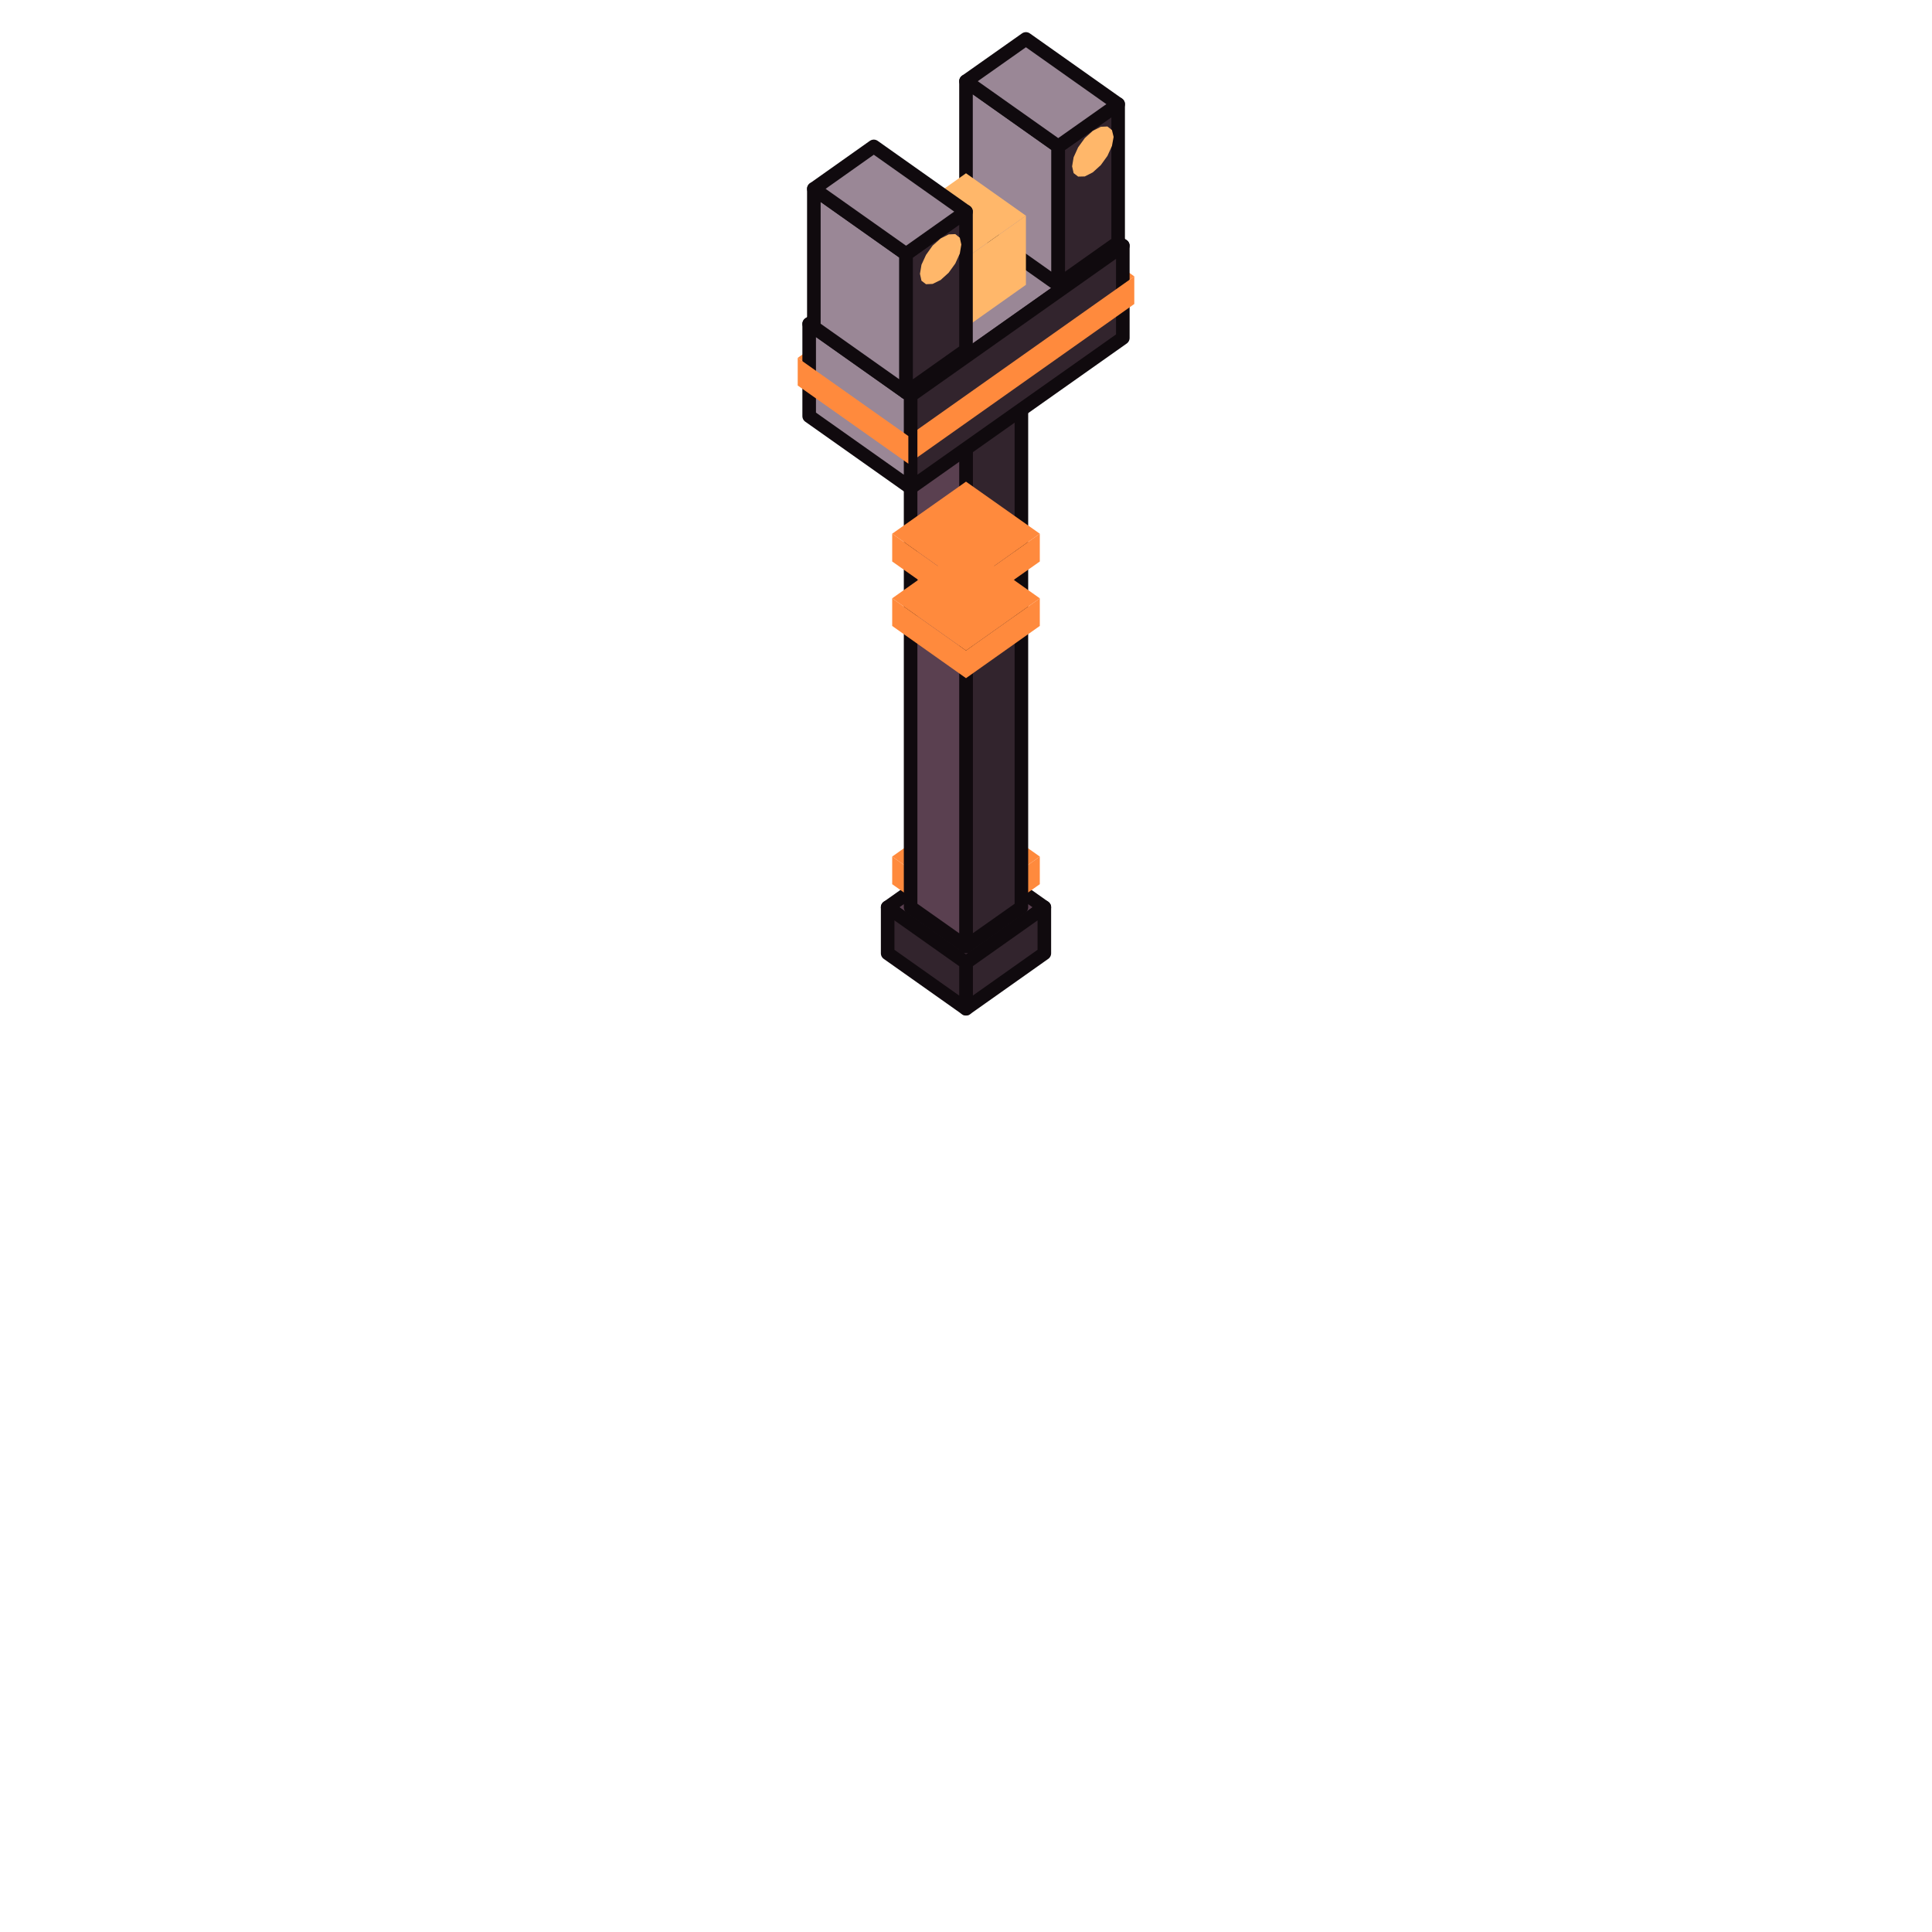
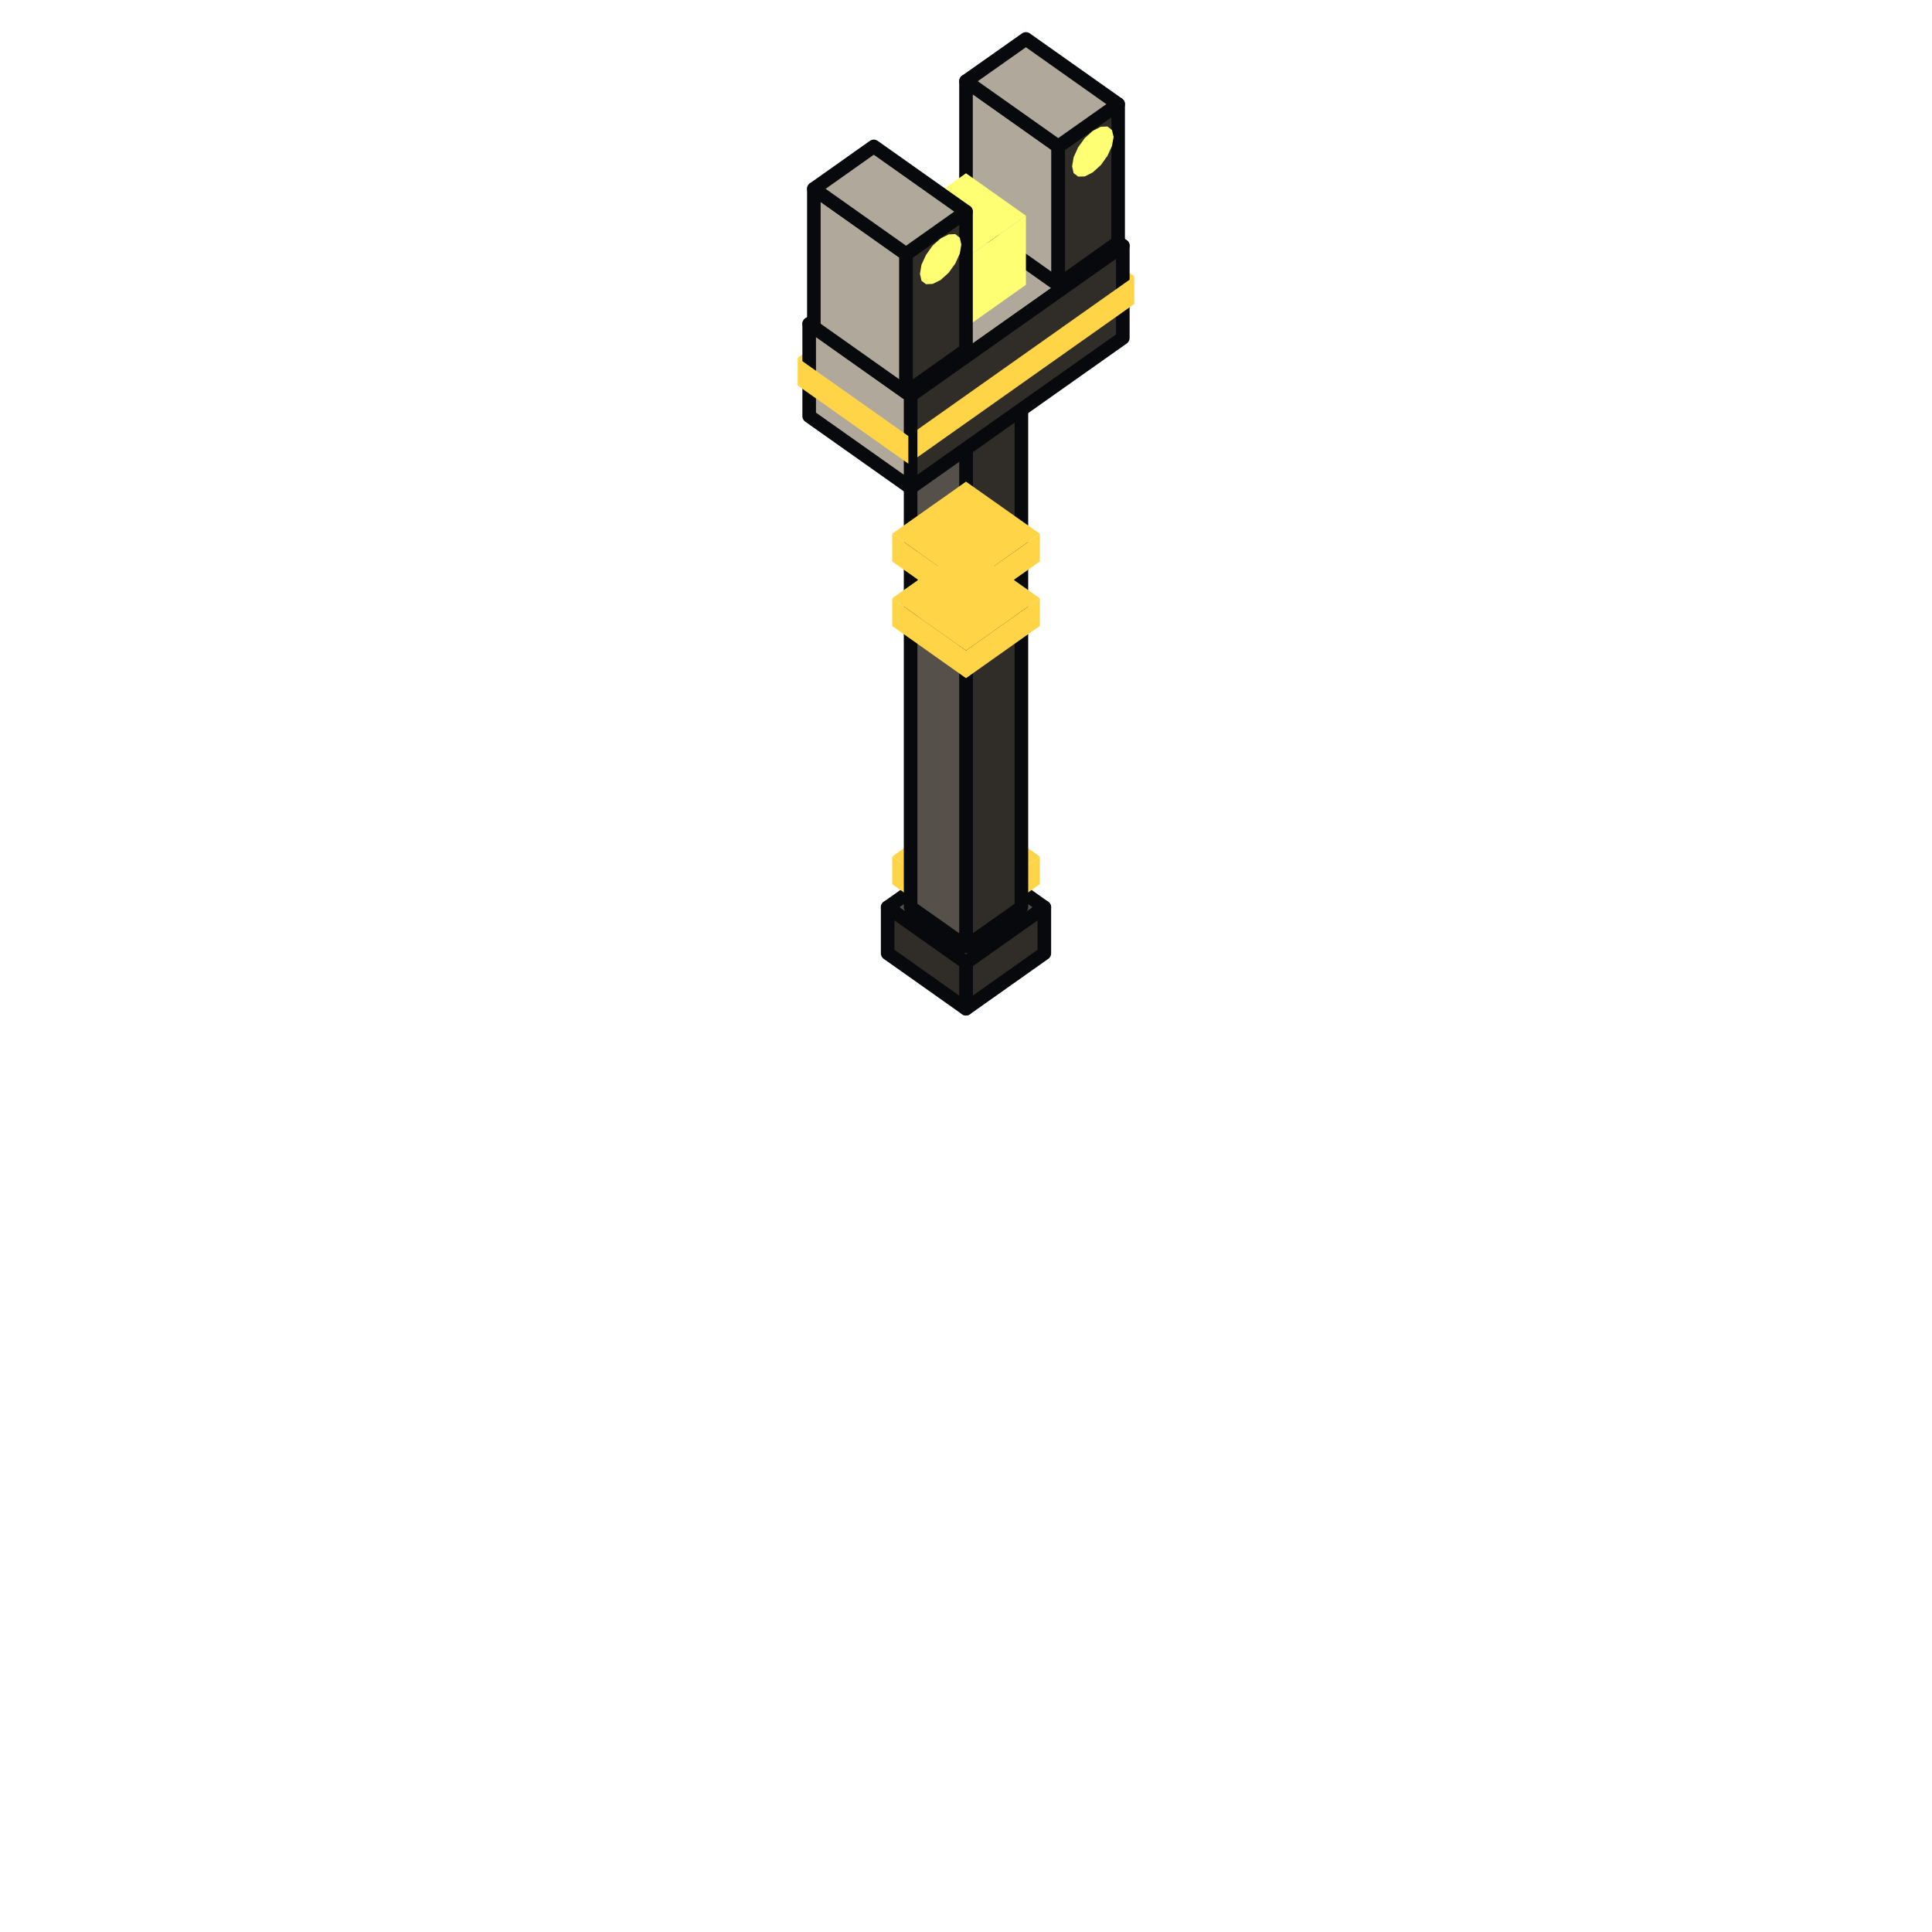
<svg xmlns="http://www.w3.org/2000/svg" viewBox="0 0 128 128" width="128" height="128" data-part-id="eq_drone_pod" data-type="equipment" data-direction="east">
-   <g stroke="#100a0e" stroke-width="0.9" stroke-linejoin="round">
-     <path d="M58.81 60.11 L64.0 63.78 L69.19 60.11 L64.0 56.44 Z" fill="#5a4050" />
-     <path d="M64.0 66.83 L69.19 63.16 L69.19 60.11 L64.0 63.78 Z" fill="#32242d" />
-     <path d="M58.81 63.16 L64.0 66.83 L64.0 63.78 L58.81 60.11 Z" fill="#32242d" />
-     <path d="M59.11 56.75 L64.0 60.2 L68.89 56.75 L64.0 53.29 Z" fill="#ff8a3d" stroke="none" />
-     <path d="M64.0 62.04 L68.89 58.58 L68.89 56.75 L64.0 60.2 Z" fill="#ff8a3d" stroke="none" />
-     <path d="M59.11 58.58 L64.0 62.04 L64.0 60.2 L59.11 56.75 Z" fill="#ff8a3d" stroke="none" />
-     <path d="M64.0 62.7 L67.67 60.11 L67.67 24.98 L64.0 27.57 Z" fill="#32242d" />
-     <path d="M60.33 60.11 L64.0 62.7 L64.0 27.57 L60.33 24.98 Z" fill="#5a4050" />
-     <path d="M59.11 39.64 L64.0 43.1 L68.89 39.64 L64.0 36.18 Z" fill="#ff8a3d" stroke="none" />
-     <path d="M64.0 44.93 L68.89 41.47 L68.89 39.64 L64.0 43.1 Z" fill="#ff8a3d" stroke="none" />
-     <path d="M59.11 41.47 L64.0 44.93 L64.0 43.1 L59.11 39.64 Z" fill="#ff8a3d" stroke="none" />
-     <path d="M59.11 35.36 L64.0 38.82 L68.89 35.36 L64.0 31.91 Z" fill="#ff8a3d" stroke="none" />
-     <path d="M64.0 40.65 L68.89 37.2 L68.89 35.36 L64.0 38.82 Z" fill="#ff8a3d" stroke="none" />
-     <path d="M59.11 37.2 L64.0 40.65 L64.0 38.82 L59.11 35.36 Z" fill="#ff8a3d" stroke="none" />
-     <path d="M60.33 24.98 L64.0 27.57 L67.67 24.98 L64.0 22.39 Z" fill="#986e88" />
-     <path d="M52.85 23.71 L60.18 28.89 L75.15 18.31 L67.82 13.12 Z" fill="#ff8a3d" stroke="none" />
-     <path d="M53.61 21.46 L60.33 26.21 L74.39 16.28 L67.67 11.52 Z" fill="#9a8796" />
-     <path d="M60.33 32.32 L74.39 22.39 L74.39 16.28 L60.33 26.21 Z" fill="#32242d" />
-     <path d="M60.18 30.72 L75.15 20.14 L75.15 18.31 L60.18 28.89 Z" fill="#ff8a3d" stroke="none" />
-     <path d="M64.0 14.55 L70.11 18.87 L70.11 9.7 L64.0 5.38 Z" fill="#9a8796" />
-     <path d="M70.11 18.87 L74.08 16.06 L74.08 6.9 L70.11 9.7 Z" fill="#32242d" />
-     <path d="M53.61 27.57 L60.33 32.32 L60.33 26.21 L53.61 21.46 Z" fill="#9a8796" />
-     <path d="M64.0 5.38 L70.11 9.7 L74.08 6.9 L67.97 2.58 Z" fill="#9a8796" />
-     <path d="M64.0 21.68 L67.97 18.87 L67.97 14.29 L64.0 17.09 Z" fill="#ffb76a" stroke="none" />
-     <path d="M60.03 18.87 L64.0 21.68 L64.0 17.09 L60.03 14.29 Z" fill="#ffb76a" stroke="none" />
-     <path d="M52.85 25.54 L60.18 30.72 L60.18 28.89 L52.85 23.71 Z" fill="#ff8a3d" stroke="none" />
-     <path d="M60.03 14.29 L64.0 17.09 L67.97 14.29 L64.0 11.48 Z" fill="#ffb76a" stroke="none" />
-     <path d="M73.78 9.07 L73.67 8.62 L73.37 8.38 L72.93 8.4 L72.4 8.67 L71.87 9.15 L71.43 9.76 L71.13 10.42 L71.03 11.02 L71.13 11.47 L71.43 11.7 L71.87 11.69 L72.4 11.42 L72.93 10.94 L73.37 10.33 L73.67 9.67 Z" fill="#ffb76a" stroke="none" />
-     <path d="M53.92 21.68 L60.03 26.0 L60.03 16.83 L53.92 12.51 Z" fill="#9a8796" />
-     <path d="M60.03 26.0 L64.0 23.19 L64.0 14.02 L60.03 16.83 Z" fill="#32242d" />
-     <path d="M53.92 12.51 L60.03 16.83 L64.0 14.02 L57.89 9.7 Z" fill="#9a8796" />
-     <path d="M63.69 16.2 L63.59 15.75 L63.29 15.51 L62.85 15.53 L62.32 15.8 L61.79 16.27 L61.35 16.89 L61.05 17.54 L60.95 18.14 L61.05 18.6 L61.35 18.83 L61.79 18.81 L62.32 18.55 L62.85 18.07 L63.29 17.46 L63.59 16.8 Z" fill="#ffb76a" stroke="none" />
+   <g stroke="#07090d" stroke-width="0.9" stroke-linejoin="round">
+     <path d="M58.81 60.11 L64.0 63.78 L69.19 60.11 L64.0 56.44 Z" fill="#55504a" />
+     <path d="M64.0 66.83 L69.19 63.16 L69.19 60.11 L64.0 63.78 Z" fill="#302d29" />
+     <path d="M58.81 63.16 L64.0 66.83 L64.0 63.78 L58.81 60.11 Z" fill="#302d29" />
+     <path d="M59.11 56.75 L64.0 60.2 L68.89 56.75 L64.0 53.29 Z" fill="#ffd447" stroke="none" />
+     <path d="M64.0 62.04 L68.89 58.58 L68.89 56.75 L64.0 60.2 Z" fill="#ffd447" stroke="none" />
+     <path d="M59.11 58.58 L64.0 62.04 L64.0 60.2 L59.11 56.75 Z" fill="#ffd447" stroke="none" />
+     <path d="M64.0 62.7 L67.67 60.11 L67.67 24.98 L64.0 27.57 Z" fill="#302d29" />
+     <path d="M60.33 60.11 L64.0 62.7 L64.0 27.57 L60.33 24.98 Z" fill="#55504a" />
+     <path d="M59.11 39.64 L64.0 43.1 L68.89 39.64 L64.0 36.18 Z" fill="#ffd447" stroke="none" />
+     <path d="M64.0 44.93 L68.89 41.47 L68.89 39.64 L64.0 43.1 Z" fill="#ffd447" stroke="none" />
+     <path d="M59.11 41.47 L64.0 44.93 L64.0 43.1 L59.11 39.64 Z" fill="#ffd447" stroke="none" />
+     <path d="M59.11 35.36 L64.0 38.82 L68.89 35.36 L64.0 31.91 Z" fill="#ffd447" stroke="none" />
+     <path d="M64.0 40.65 L68.89 37.2 L68.89 35.36 L64.0 38.82 Z" fill="#ffd447" stroke="none" />
+     <path d="M59.11 37.2 L64.0 40.65 L64.0 38.82 L59.11 35.36 Z" fill="#ffd447" stroke="none" />
+     <path d="M60.33 24.98 L64.0 27.57 L67.67 24.98 L64.0 22.39 Z" fill="#90887e" />
+     <path d="M52.85 23.71 L60.18 28.89 L75.15 18.31 L67.82 13.12 Z" fill="#ffd447" stroke="none" />
+     <path d="M53.61 21.46 L60.33 26.21 L74.39 16.28 L67.67 11.52 Z" fill="#b0a89a" />
+     <path d="M60.33 32.32 L74.39 22.39 L74.39 16.28 L60.33 26.21 Z" fill="#302d29" />
+     <path d="M60.18 30.72 L75.15 20.14 L75.15 18.31 L60.18 28.89 Z" fill="#ffd447" stroke="none" />
+     <path d="M64.0 14.55 L70.11 18.87 L70.11 9.7 L64.0 5.38 Z" fill="#b0a89a" />
+     <path d="M70.11 18.87 L74.08 16.06 L74.08 6.9 L70.11 9.7 Z" fill="#302d29" />
+     <path d="M53.61 27.57 L60.33 32.32 L60.33 26.21 L53.61 21.46 Z" fill="#b0a89a" />
+     <path d="M64.0 5.38 L70.11 9.7 L74.08 6.9 L67.97 2.58 Z" fill="#b0a89a" />
+     <path d="M64.0 21.68 L67.97 18.87 L67.97 14.29 L64.0 17.09 Z" fill="#ffff74" stroke="none" />
+     <path d="M60.03 18.87 L64.0 21.68 L64.0 17.09 L60.03 14.29 Z" fill="#ffff74" stroke="none" />
+     <path d="M52.85 25.54 L60.18 30.72 L60.18 28.89 L52.85 23.71 Z" fill="#ffd447" stroke="none" />
+     <path d="M60.03 14.29 L64.0 17.09 L67.97 14.29 L64.0 11.48 Z" fill="#ffff74" stroke="none" />
+     <path d="M73.78 9.07 L73.67 8.62 L73.37 8.38 L72.93 8.4 L72.4 8.67 L71.87 9.15 L71.43 9.76 L71.13 10.42 L71.03 11.02 L71.13 11.47 L71.43 11.7 L71.87 11.69 L72.4 11.42 L72.93 10.94 L73.37 10.33 L73.67 9.67 Z" fill="#ffff74" stroke="none" />
+     <path d="M53.92 21.68 L60.03 26.0 L60.03 16.83 L53.92 12.51 Z" fill="#b0a89a" />
+     <path d="M60.03 26.0 L64.0 23.19 L64.0 14.02 L60.03 16.83 Z" fill="#302d29" />
+     <path d="M53.92 12.51 L60.03 16.83 L64.0 14.02 L57.89 9.7 Z" fill="#b0a89a" />
+     <path d="M63.69 16.2 L63.59 15.75 L63.29 15.51 L62.85 15.53 L62.32 15.8 L61.79 16.27 L61.35 16.89 L61.05 17.54 L60.95 18.14 L61.05 18.6 L61.35 18.83 L61.79 18.81 L62.32 18.55 L62.85 18.07 L63.29 17.46 L63.59 16.8 Z" fill="#ffff74" stroke="none" />
  </g>
</svg>
